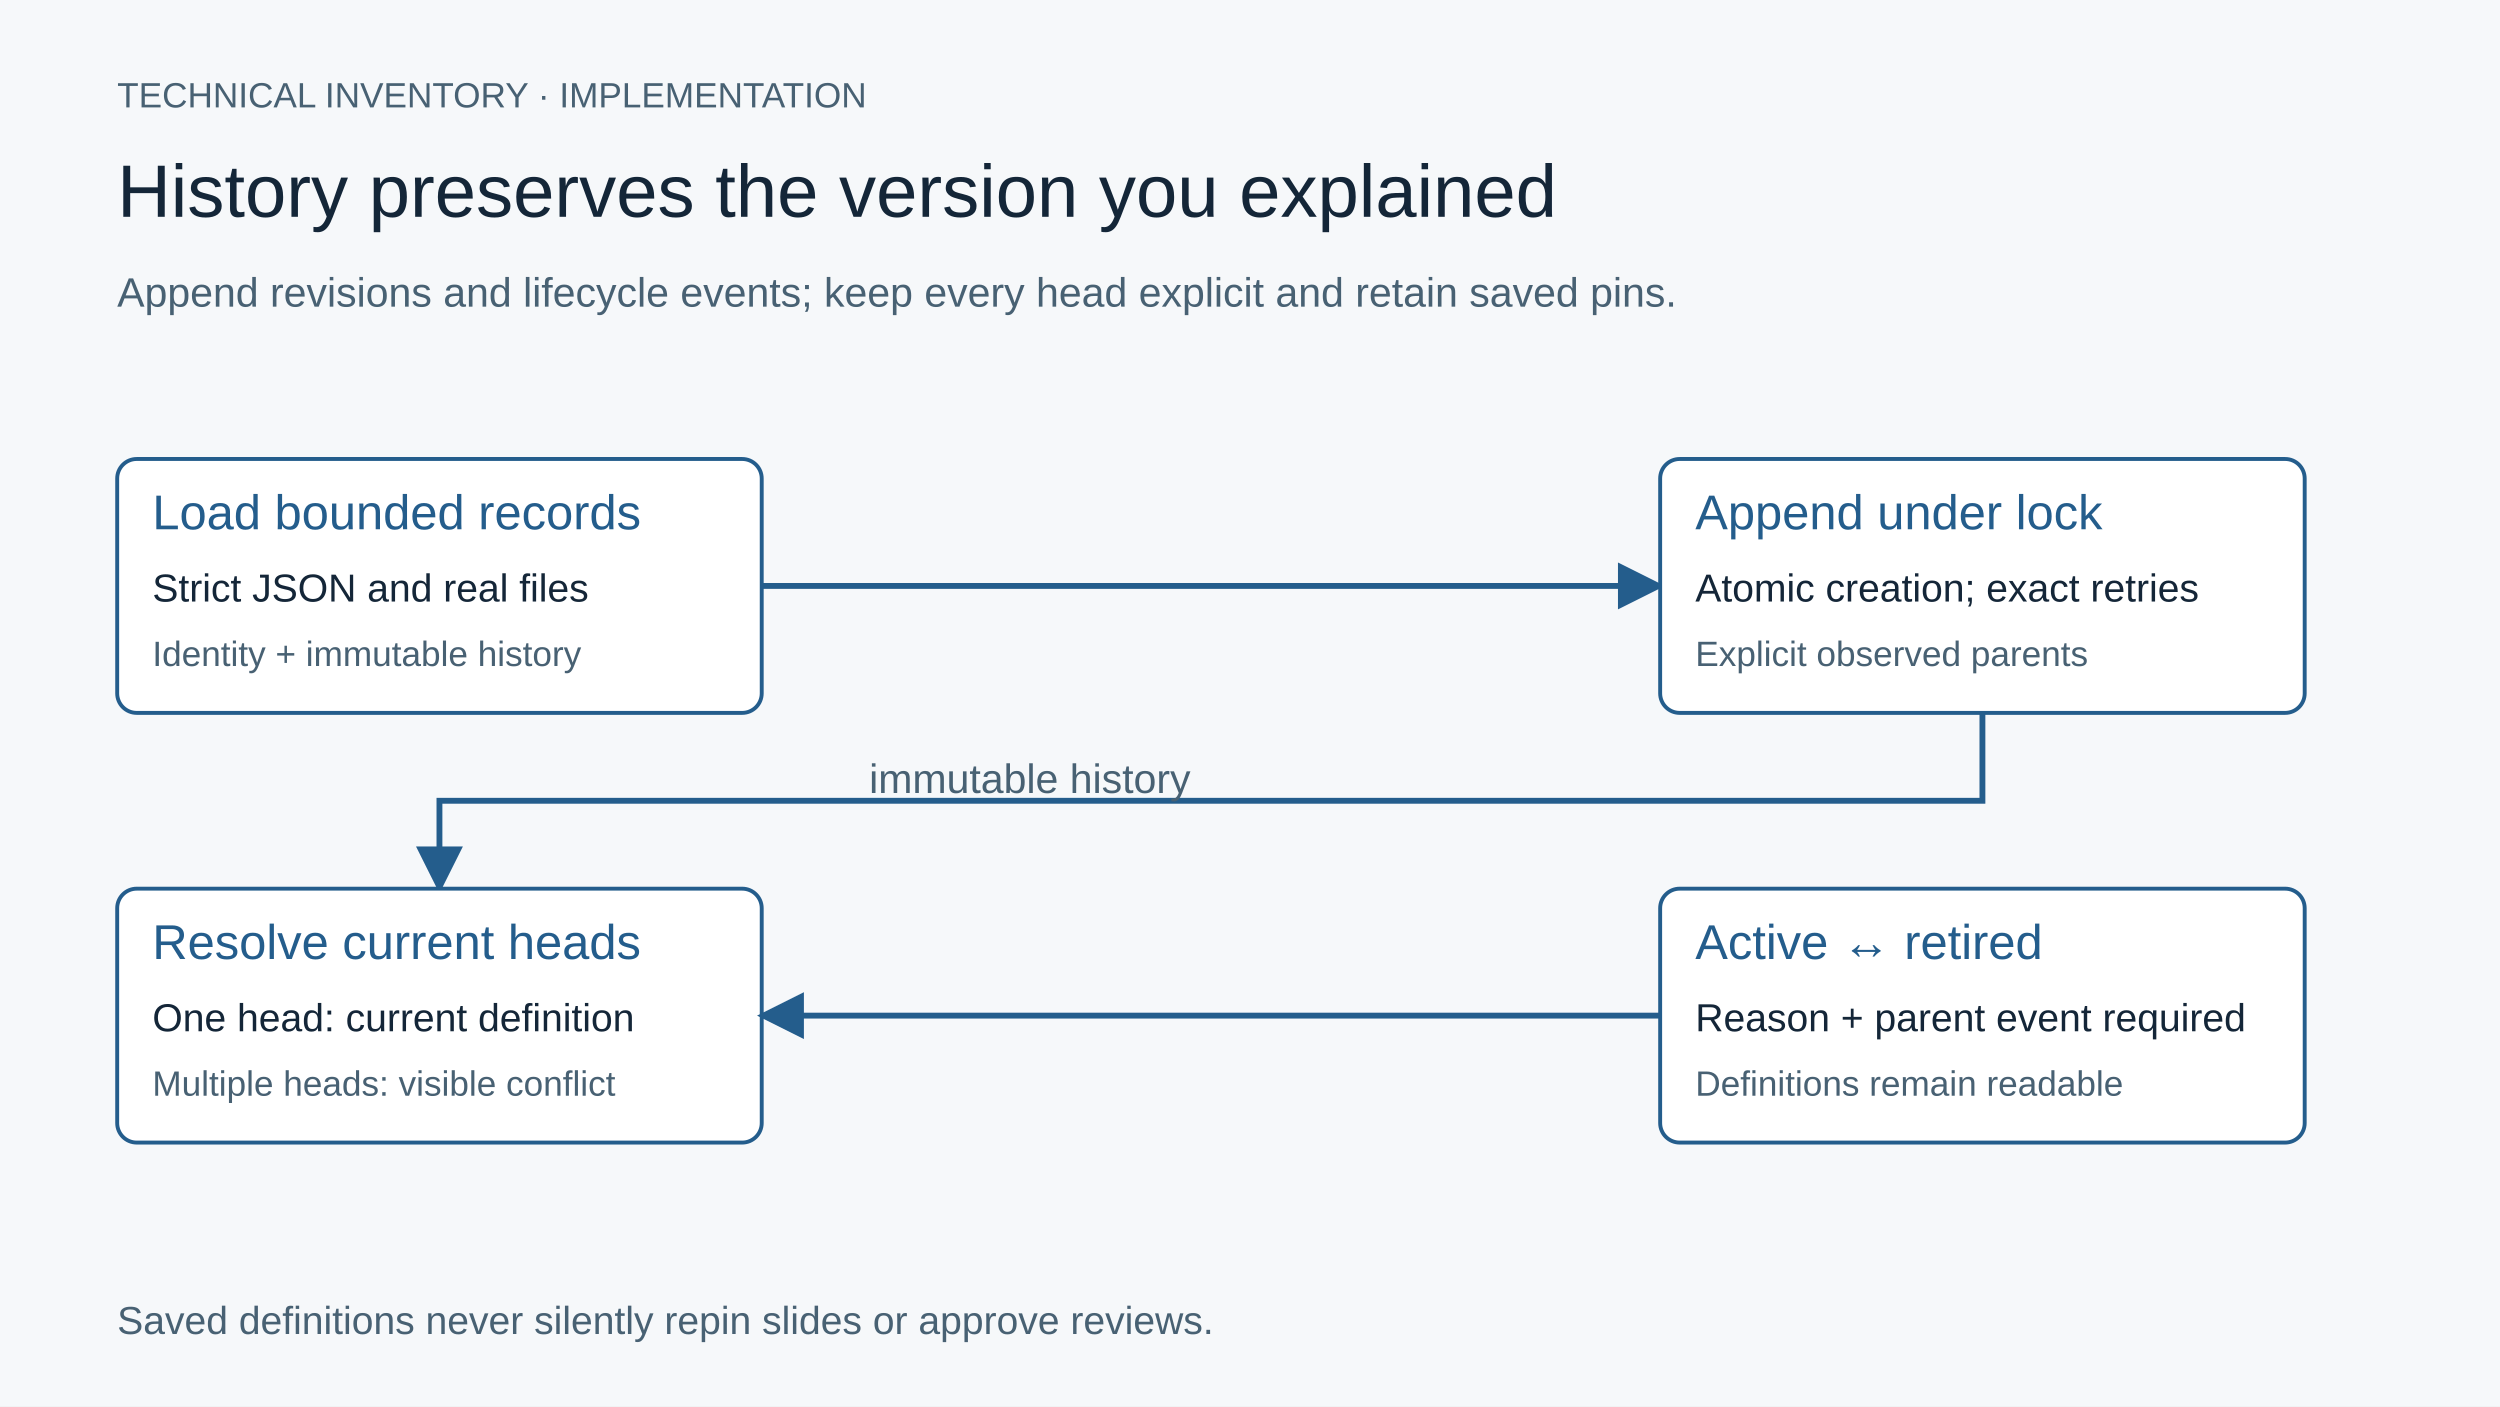
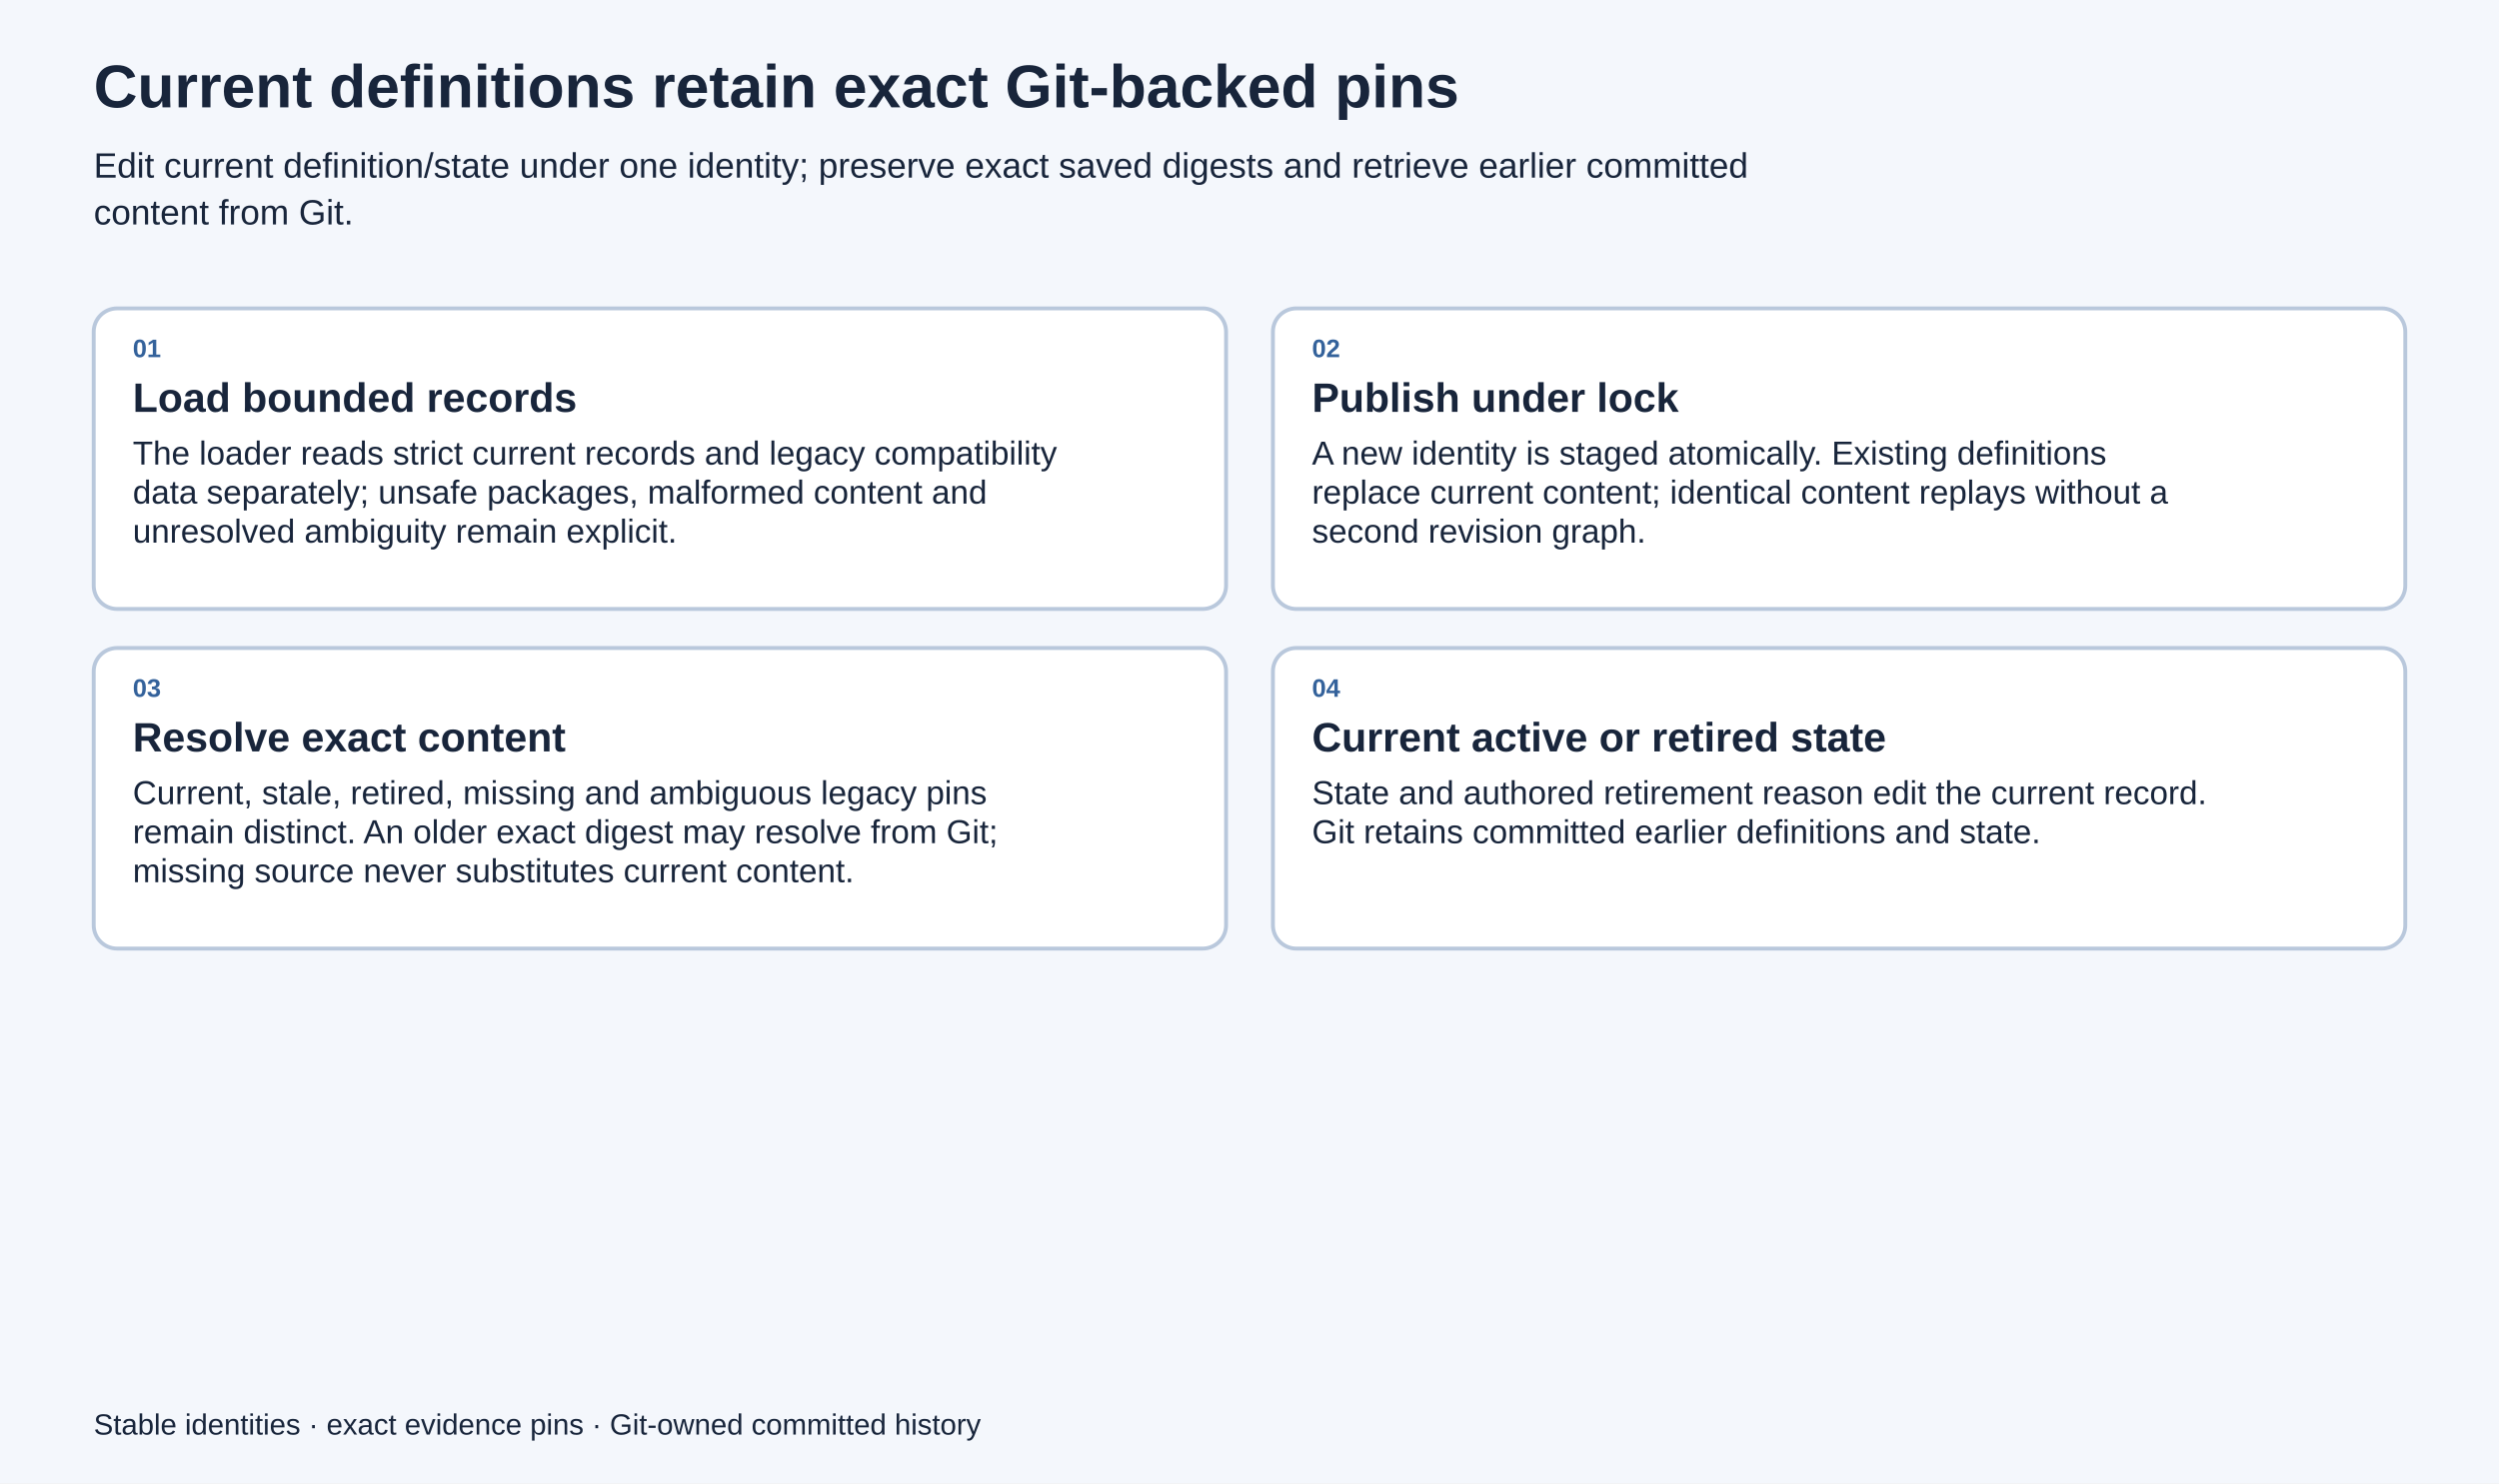
- <svg xmlns="http://www.w3.org/2000/svg" viewBox="0 0 1280 720">
-   <rect width="1280" height="720" fill="#f6f8fa" />
-   <defs>
-     <marker id="arrow" viewBox="0 0 10 10" refX="9" refY="5" markerWidth="8" markerHeight="8" orient="auto">
-       <path d="M0 0L10 5L0 10Z" fill="#245d8c" />
-     </marker>
-   </defs>
-   <text x="60" y="55" font-family="Arial,sans-serif" font-size="18" fill="#486173">TECHNICAL INVENTORY · IMPLEMENTATION</text>
-   <text x="60" y="111" font-family="Arial,sans-serif" font-size="38" fill="#142638">History preserves the version you explained</text>
-   <text x="60" y="157" font-family="Arial,sans-serif" font-size="21" fill="#486173">Append revisions and lifecycle events; keep every head explicit and retain saved pins.</text>
+ <svg xmlns="http://www.w3.org/2000/svg" viewBox="0 0 1280 760" role="img" aria-labelledby="title desc">
+   <style>text{font-family:Arial,sans-serif;fill:#18253b}.card{fill:#fff;stroke:#b9c8dc;stroke-width:2}.label{font-size:21px;font-weight:700}.detail{font-size:17px}.eyebrow{font-size:13px;font-weight:700;fill:#34629b}</style>
+   <rect width="1280" height="760" fill="#f4f7fc" />
+   <text x="48" y="55" font-size="31" font-weight="700">Current definitions retain exact Git-backed pins</text>
+   <text x="48" y="91" font-size="18">Edit current definition/state under one identity; preserve exact saved digests and retrieve earlier committed</text>
+   <text x="48" y="115" font-size="18">content from Git.</text>
  <g id="read">
-     <rect x="60" y="235" width="330" height="130" rx="10" fill="white" stroke="#245d8c" stroke-width="2" />
-     <text x="78" y="271" font-family="Arial,sans-serif" font-size="25" fill="#245d8c">Load bounded records</text>
-     <text x="78" y="308" font-family="Arial,sans-serif" font-size="20" fill="#142638">Strict JSON and real files</text>
-     <text x="78" y="341" font-family="Arial,sans-serif" font-size="18" fill="#486173">Identity + immutable history</text>
-     <path d="M390 300H850" fill="none" stroke="#245d8c" stroke-width="3" marker-end="url(#arrow)" />
+     <rect class="card" x="48" y="158" width="580" height="154" rx="12" />
+     <text class="eyebrow" x="68" y="183">01</text>
+     <text class="label" x="68" y="211">Load bounded records</text>
+     <text class="detail" x="68" y="238">The loader reads strict current records and legacy compatibility</text>
+     <text class="detail" x="68" y="258">data separately; unsafe packages, malformed content and</text>
+     <text class="detail" x="68" y="278">unresolved ambiguity remain explicit.</text>
  </g>
  <g id="append">
-     <rect x="850" y="235" width="330" height="130" rx="10" fill="white" stroke="#245d8c" stroke-width="2" />
-     <text x="868" y="271" font-family="Arial,sans-serif" font-size="25" fill="#245d8c">Append under lock</text>
-     <text x="868" y="308" font-family="Arial,sans-serif" font-size="20" fill="#142638">Atomic creation; exact retries</text>
-     <text x="868" y="341" font-family="Arial,sans-serif" font-size="18" fill="#486173">Explicit observed parents</text>
-     <path d="M1015 365V410H225V455" fill="none" stroke="#245d8c" stroke-width="3" marker-end="url(#arrow)" />
+     <rect class="card" x="652" y="158" width="580" height="154" rx="12" />
+     <text class="eyebrow" x="672" y="183">02</text>
+     <text class="label" x="672" y="211">Publish under lock</text>
+     <text class="detail" x="672" y="238">A new identity is staged atomically. Existing definitions</text>
+     <text class="detail" x="672" y="258">replace current content; identical content replays without a</text>
+     <text class="detail" x="672" y="278">second revision graph.</text>
  </g>
  <g id="heads">
-     <rect x="60" y="455" width="330" height="130" rx="10" fill="white" stroke="#245d8c" stroke-width="2" />
-     <text x="78" y="491" font-family="Arial,sans-serif" font-size="25" fill="#245d8c">Resolve current heads</text>
-     <text x="78" y="528" font-family="Arial,sans-serif" font-size="20" fill="#142638">One head: current definition</text>
-     <text x="78" y="561" font-family="Arial,sans-serif" font-size="18" fill="#486173">Multiple heads: visible conflict</text>
+     <rect class="card" x="48" y="332" width="580" height="154" rx="12" />
+     <text class="eyebrow" x="68" y="357">03</text>
+     <text class="label" x="68" y="385">Resolve exact content</text>
+     <text class="detail" x="68" y="412">Current, stale, retired, missing and ambiguous legacy pins</text>
+     <text class="detail" x="68" y="432">remain distinct. An older exact digest may resolve from Git;</text>
+     <text class="detail" x="68" y="452">missing source never substitutes current content.</text>
  </g>
  <g id="lifecycle">
-     <rect x="850" y="455" width="330" height="130" rx="10" fill="white" stroke="#245d8c" stroke-width="2" />
-     <text x="868" y="491" font-family="Arial,sans-serif" font-size="25" fill="#245d8c">Active ↔ retired</text>
-     <text x="868" y="528" font-family="Arial,sans-serif" font-size="20" fill="#142638">Reason + parent event required</text>
-     <text x="868" y="561" font-family="Arial,sans-serif" font-size="18" fill="#486173">Definitions remain readable</text>
-     <path d="M850 520H390" fill="none" stroke="#245d8c" stroke-width="3" marker-end="url(#arrow)" />
+     <rect class="card" x="652" y="332" width="580" height="154" rx="12" />
+     <text class="eyebrow" x="672" y="357">04</text>
+     <text class="label" x="672" y="385">Current active or retired state</text>
+     <text class="detail" x="672" y="412">State and authored retirement reason edit the current record.</text>
+     <text class="detail" x="672" y="432">Git retains committed earlier definitions and state.</text>
  </g>
-   <text x="445" y="406" font-family="Arial,sans-serif" font-size="21" fill="#486173">immutable history</text>
-   <text x="60" y="683" font-family="Arial,sans-serif" font-size="20" fill="#486173">Saved definitions never silently repin slides or approve reviews.</text>
+   <text x="48" y="735" font-size="15">Stable identities · exact evidence pins · Git-owned committed history</text>
</svg>
